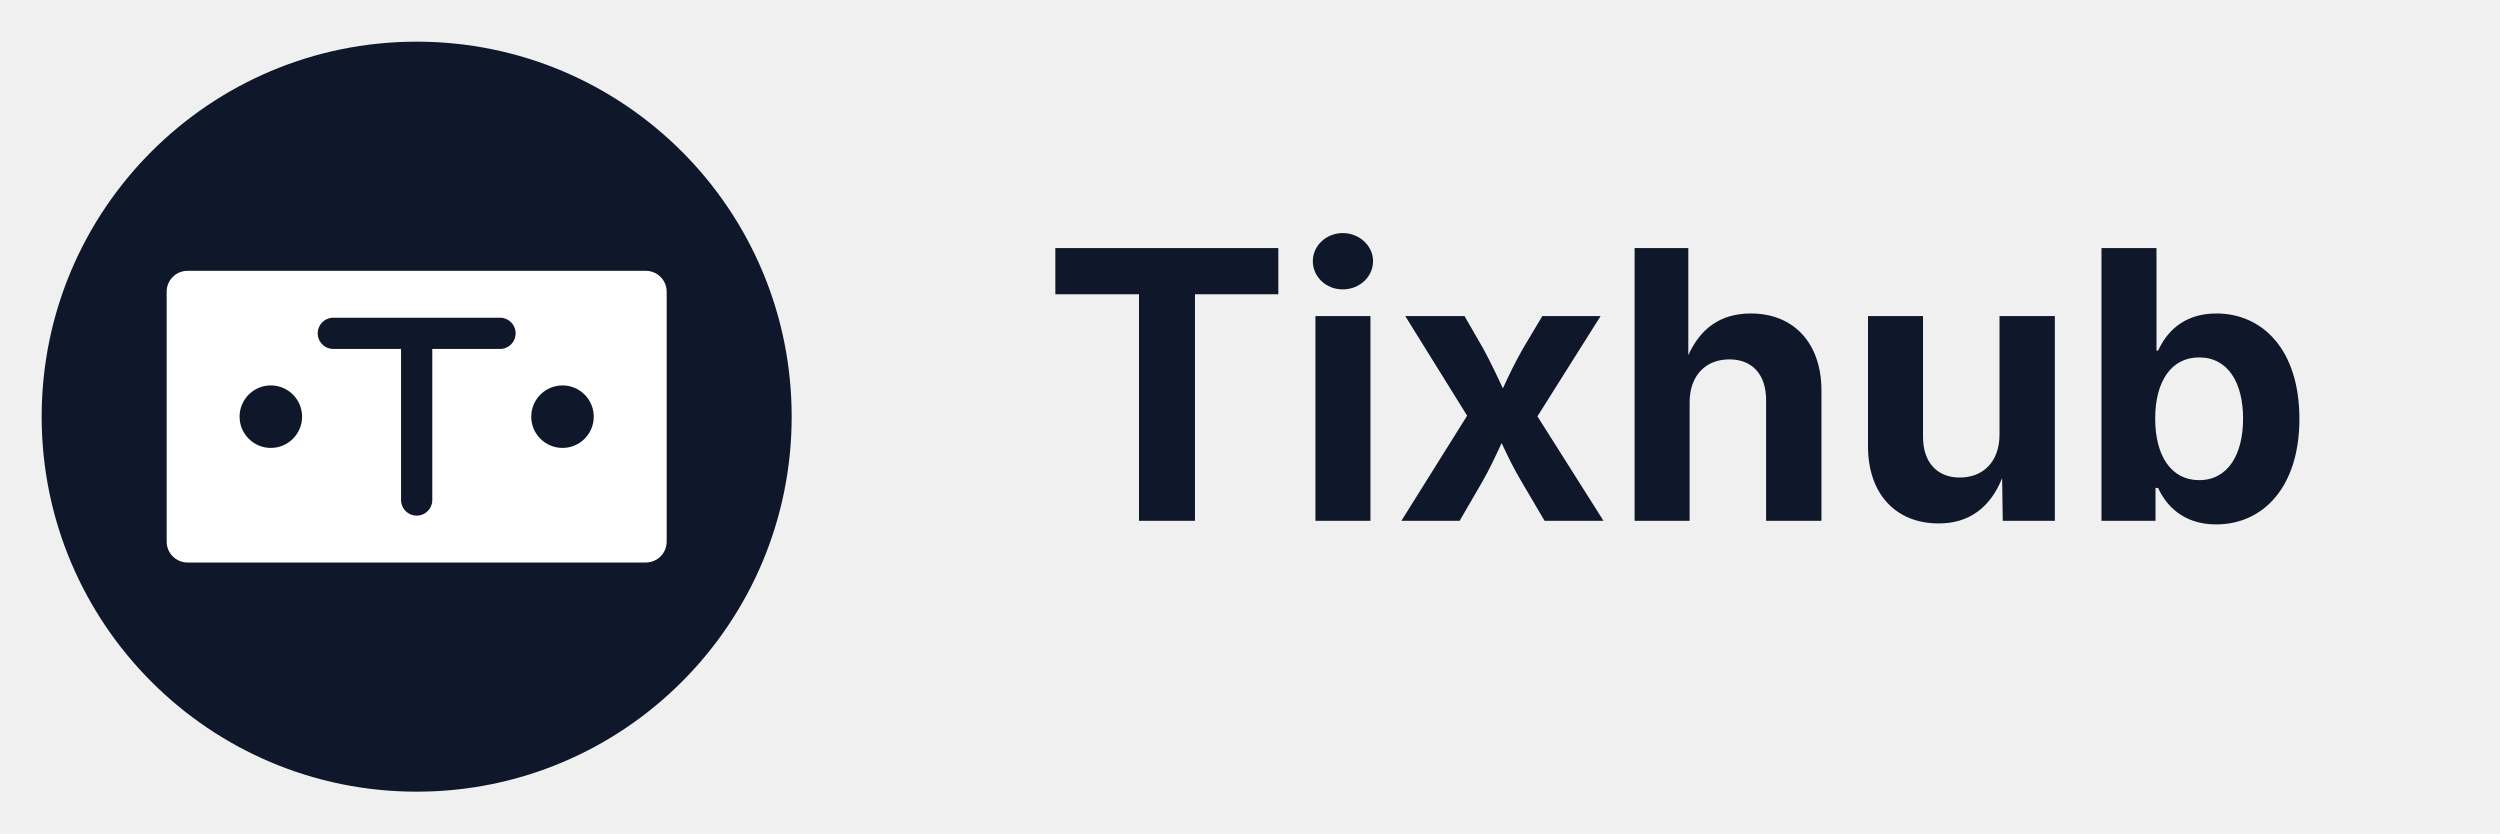
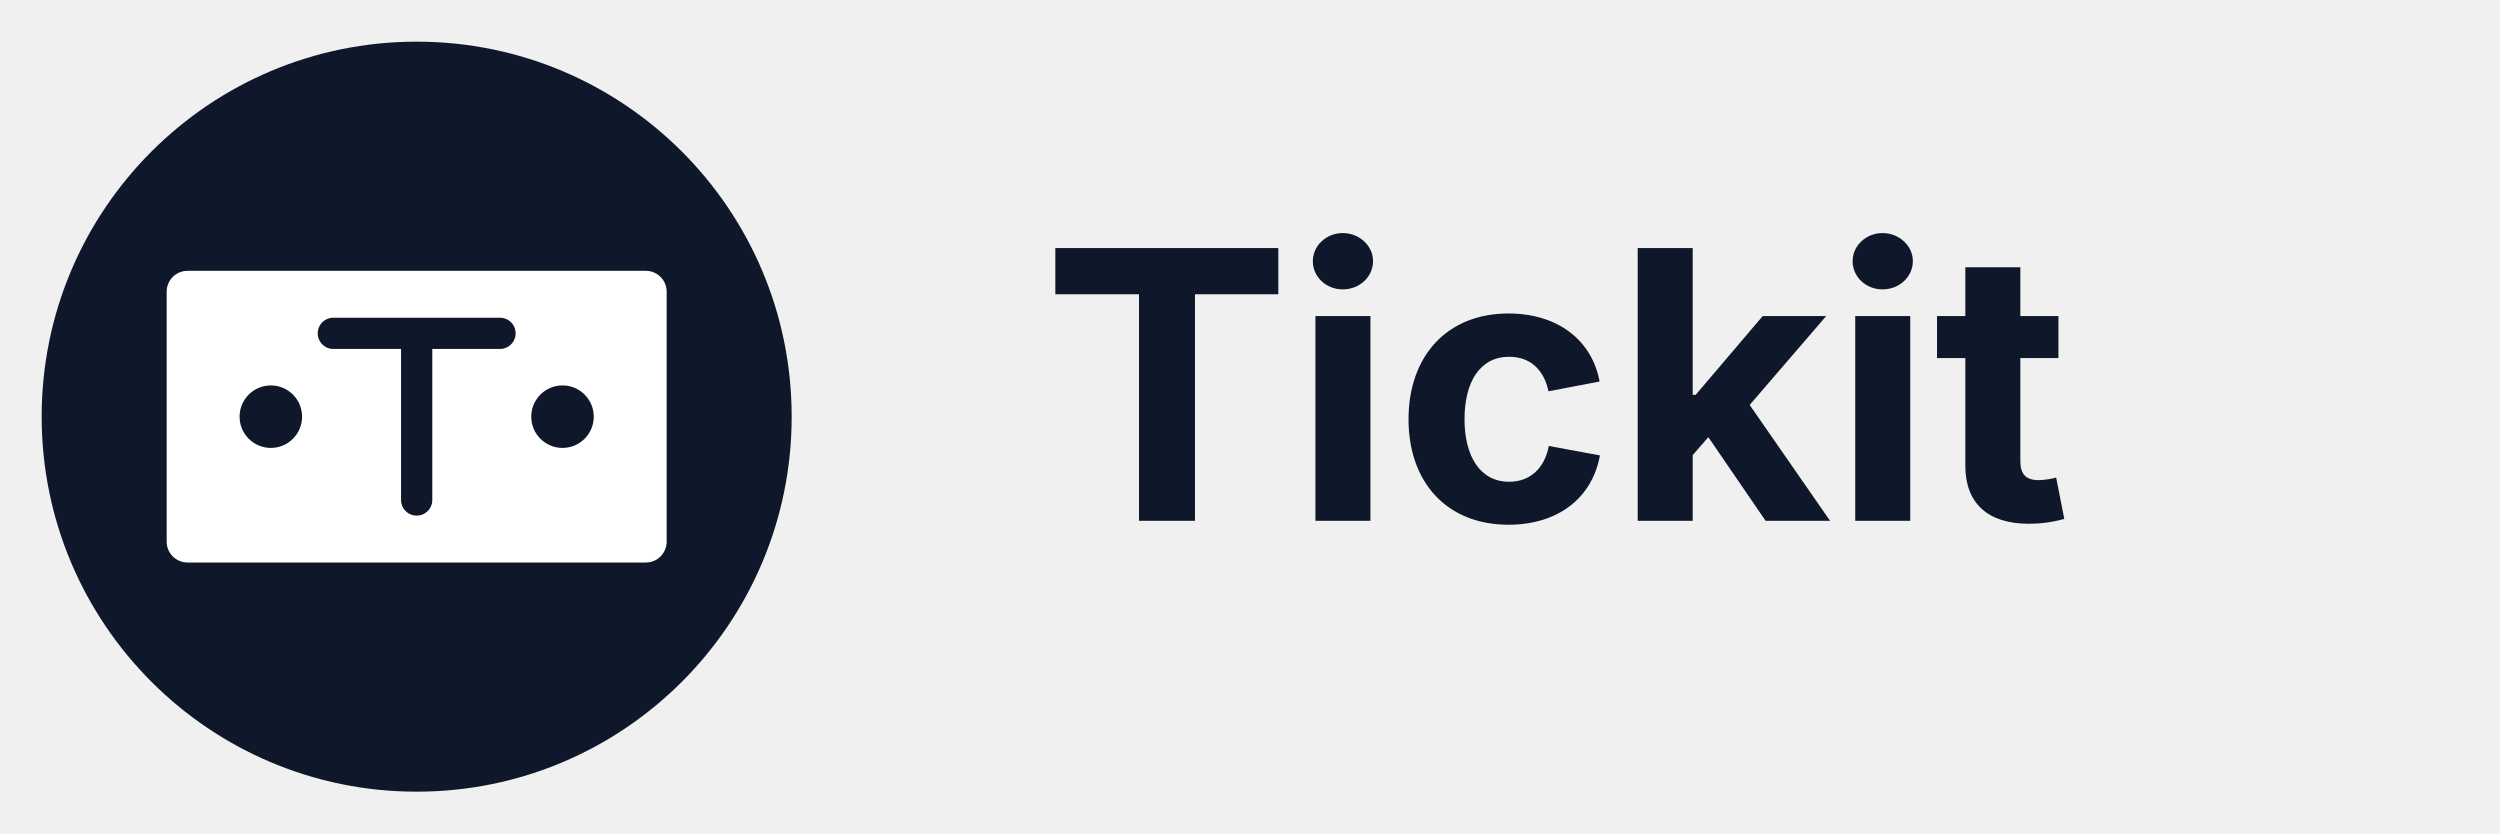
<svg xmlns="http://www.w3.org/2000/svg" width="120" height="40" viewBox="0 0 120 40" fill="none">
  <g transform="translate(20, 20)">
    <circle cx="0" cy="0" r="18" fill="#0F172A" />
    <rect x="-12" y="-7" width="24" height="14" rx="1" fill="#FFFFFF" />
    <circle cx="-7" cy="0" r="1.5" fill="#0F172A" />
    <circle cx="7" cy="0" r="1.5" fill="#0F172A" />
    <path d="M-4,-4 L4,-4 M0,-4 L0,4" stroke="#0F172A" stroke-width="1.5" stroke-linecap="round" />
  </g>
-   <text x="50" y="25" font-family="system-ui, -apple-system, sans-serif" font-size="18" font-weight="700" fill="#0F172A">Tixhub</text>
+   <text x="50" y="25" font-family="system-ui, -apple-system, sans-serif" font-size="18" font-weight="700" fill="#0F172A">Tickit</text>
</svg>
